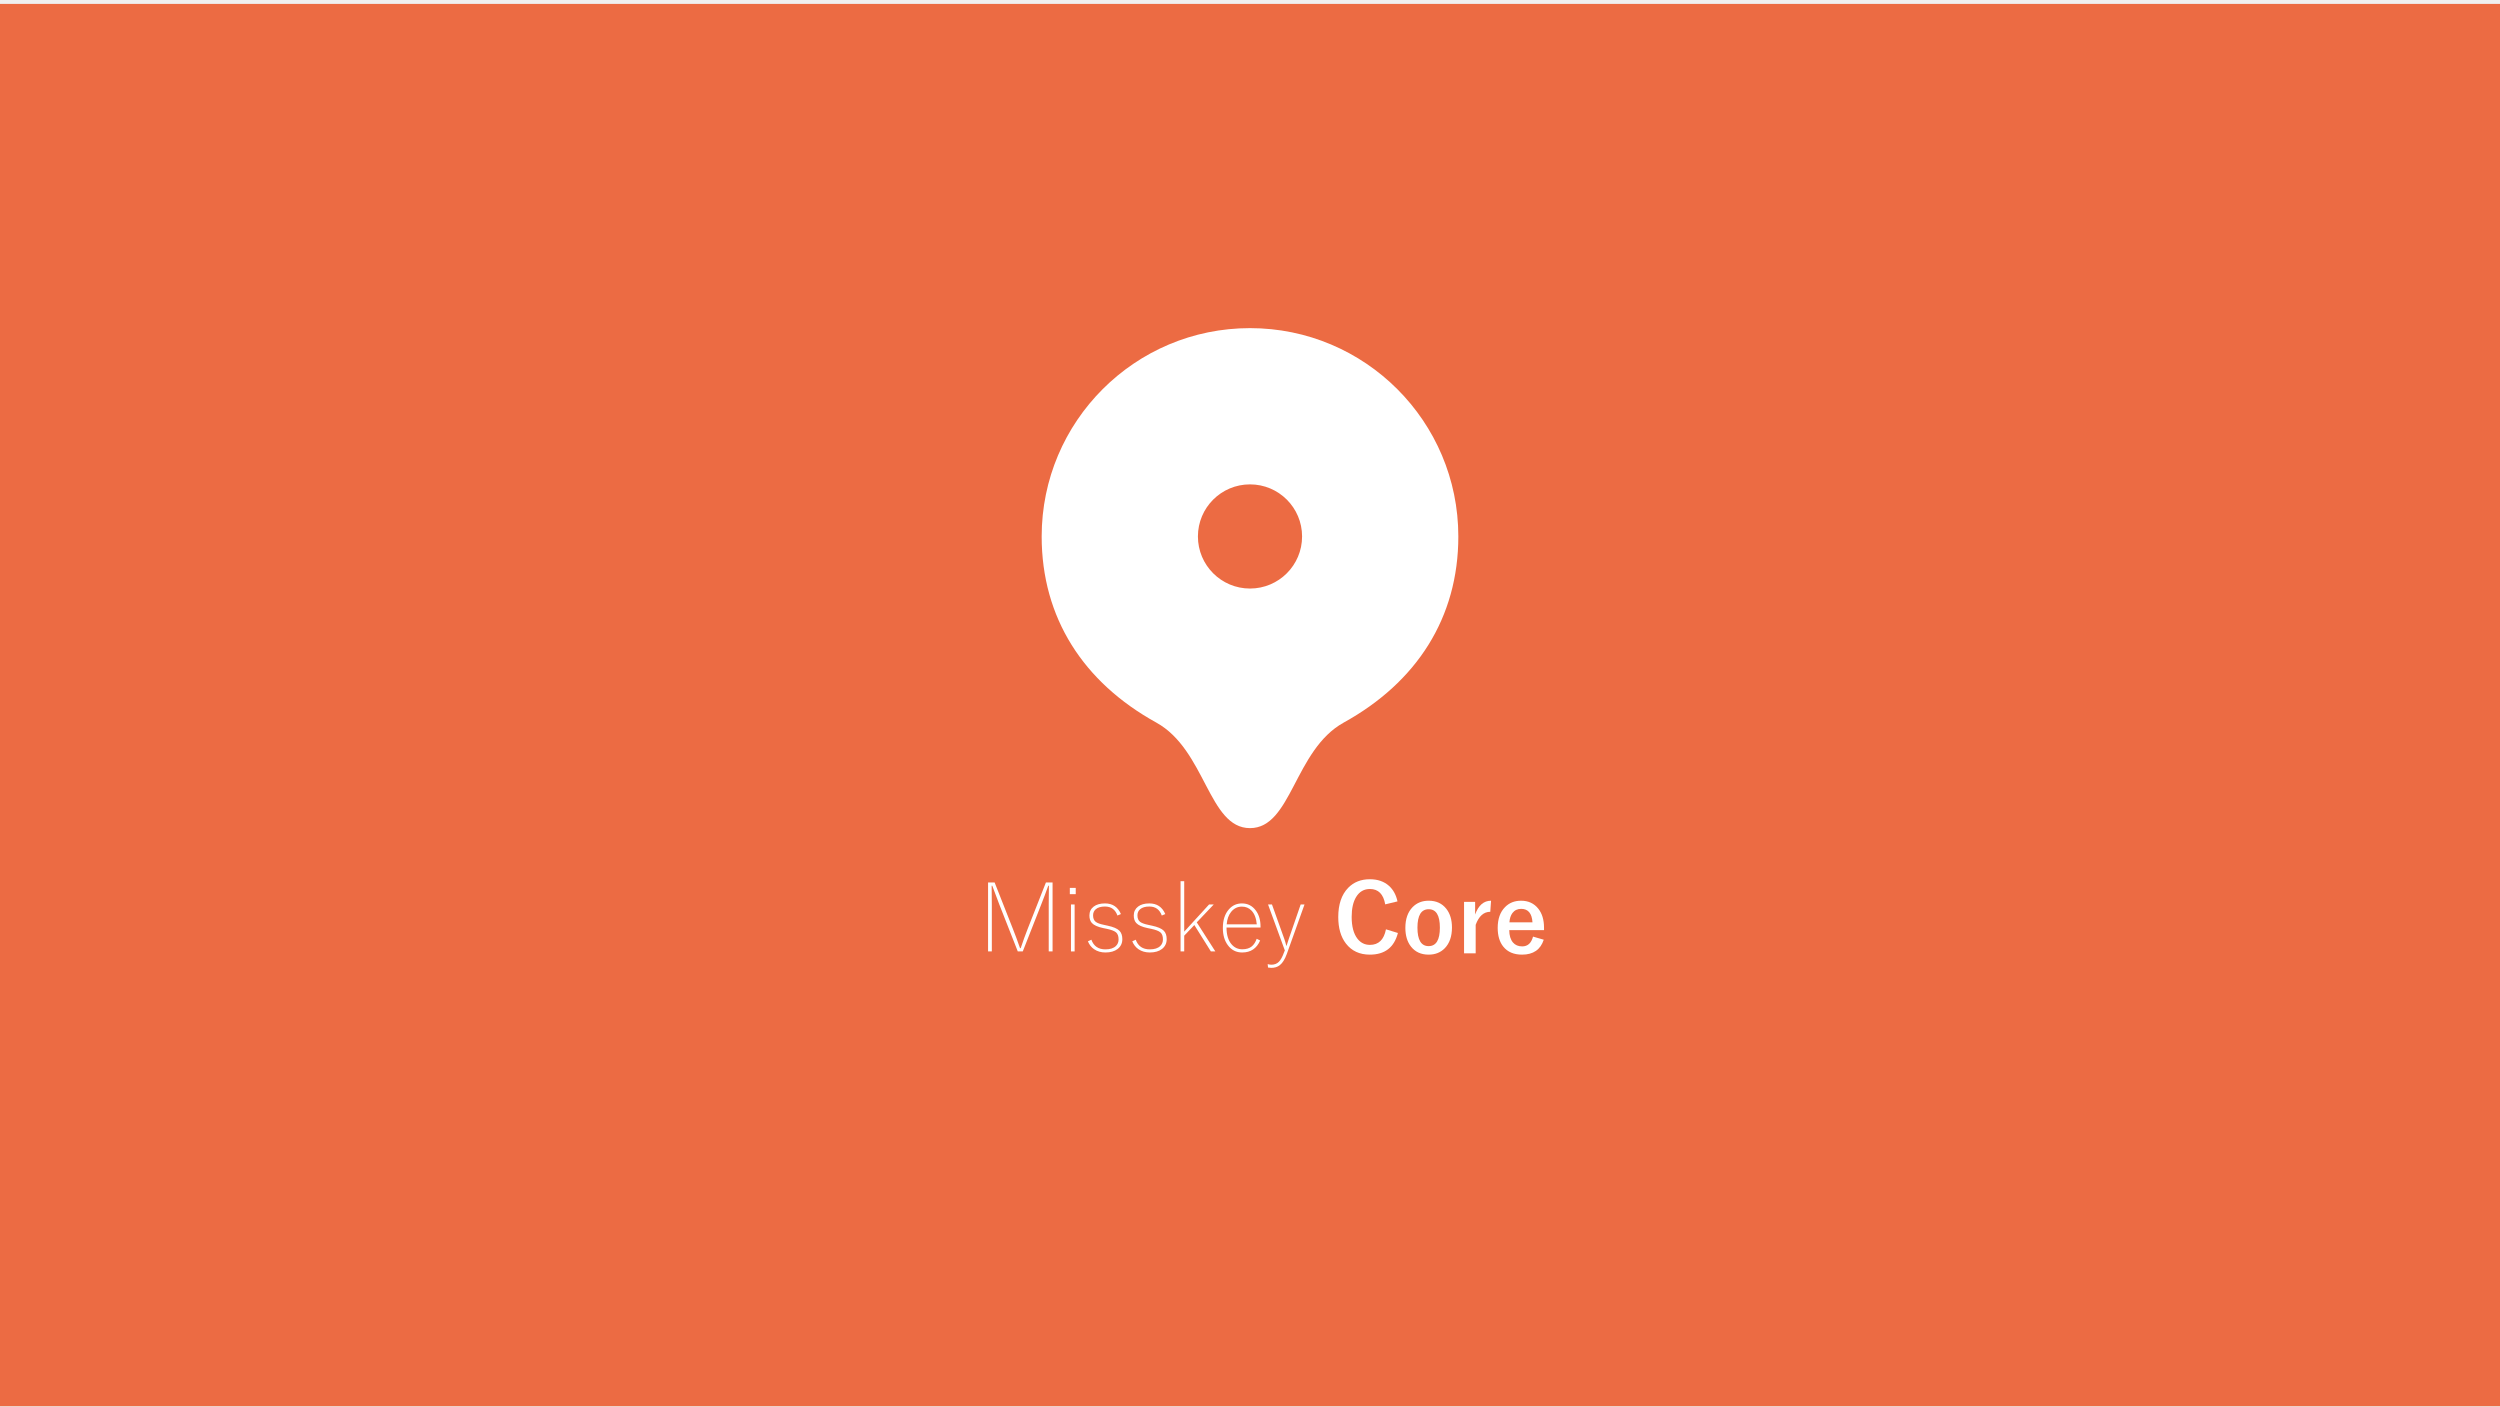
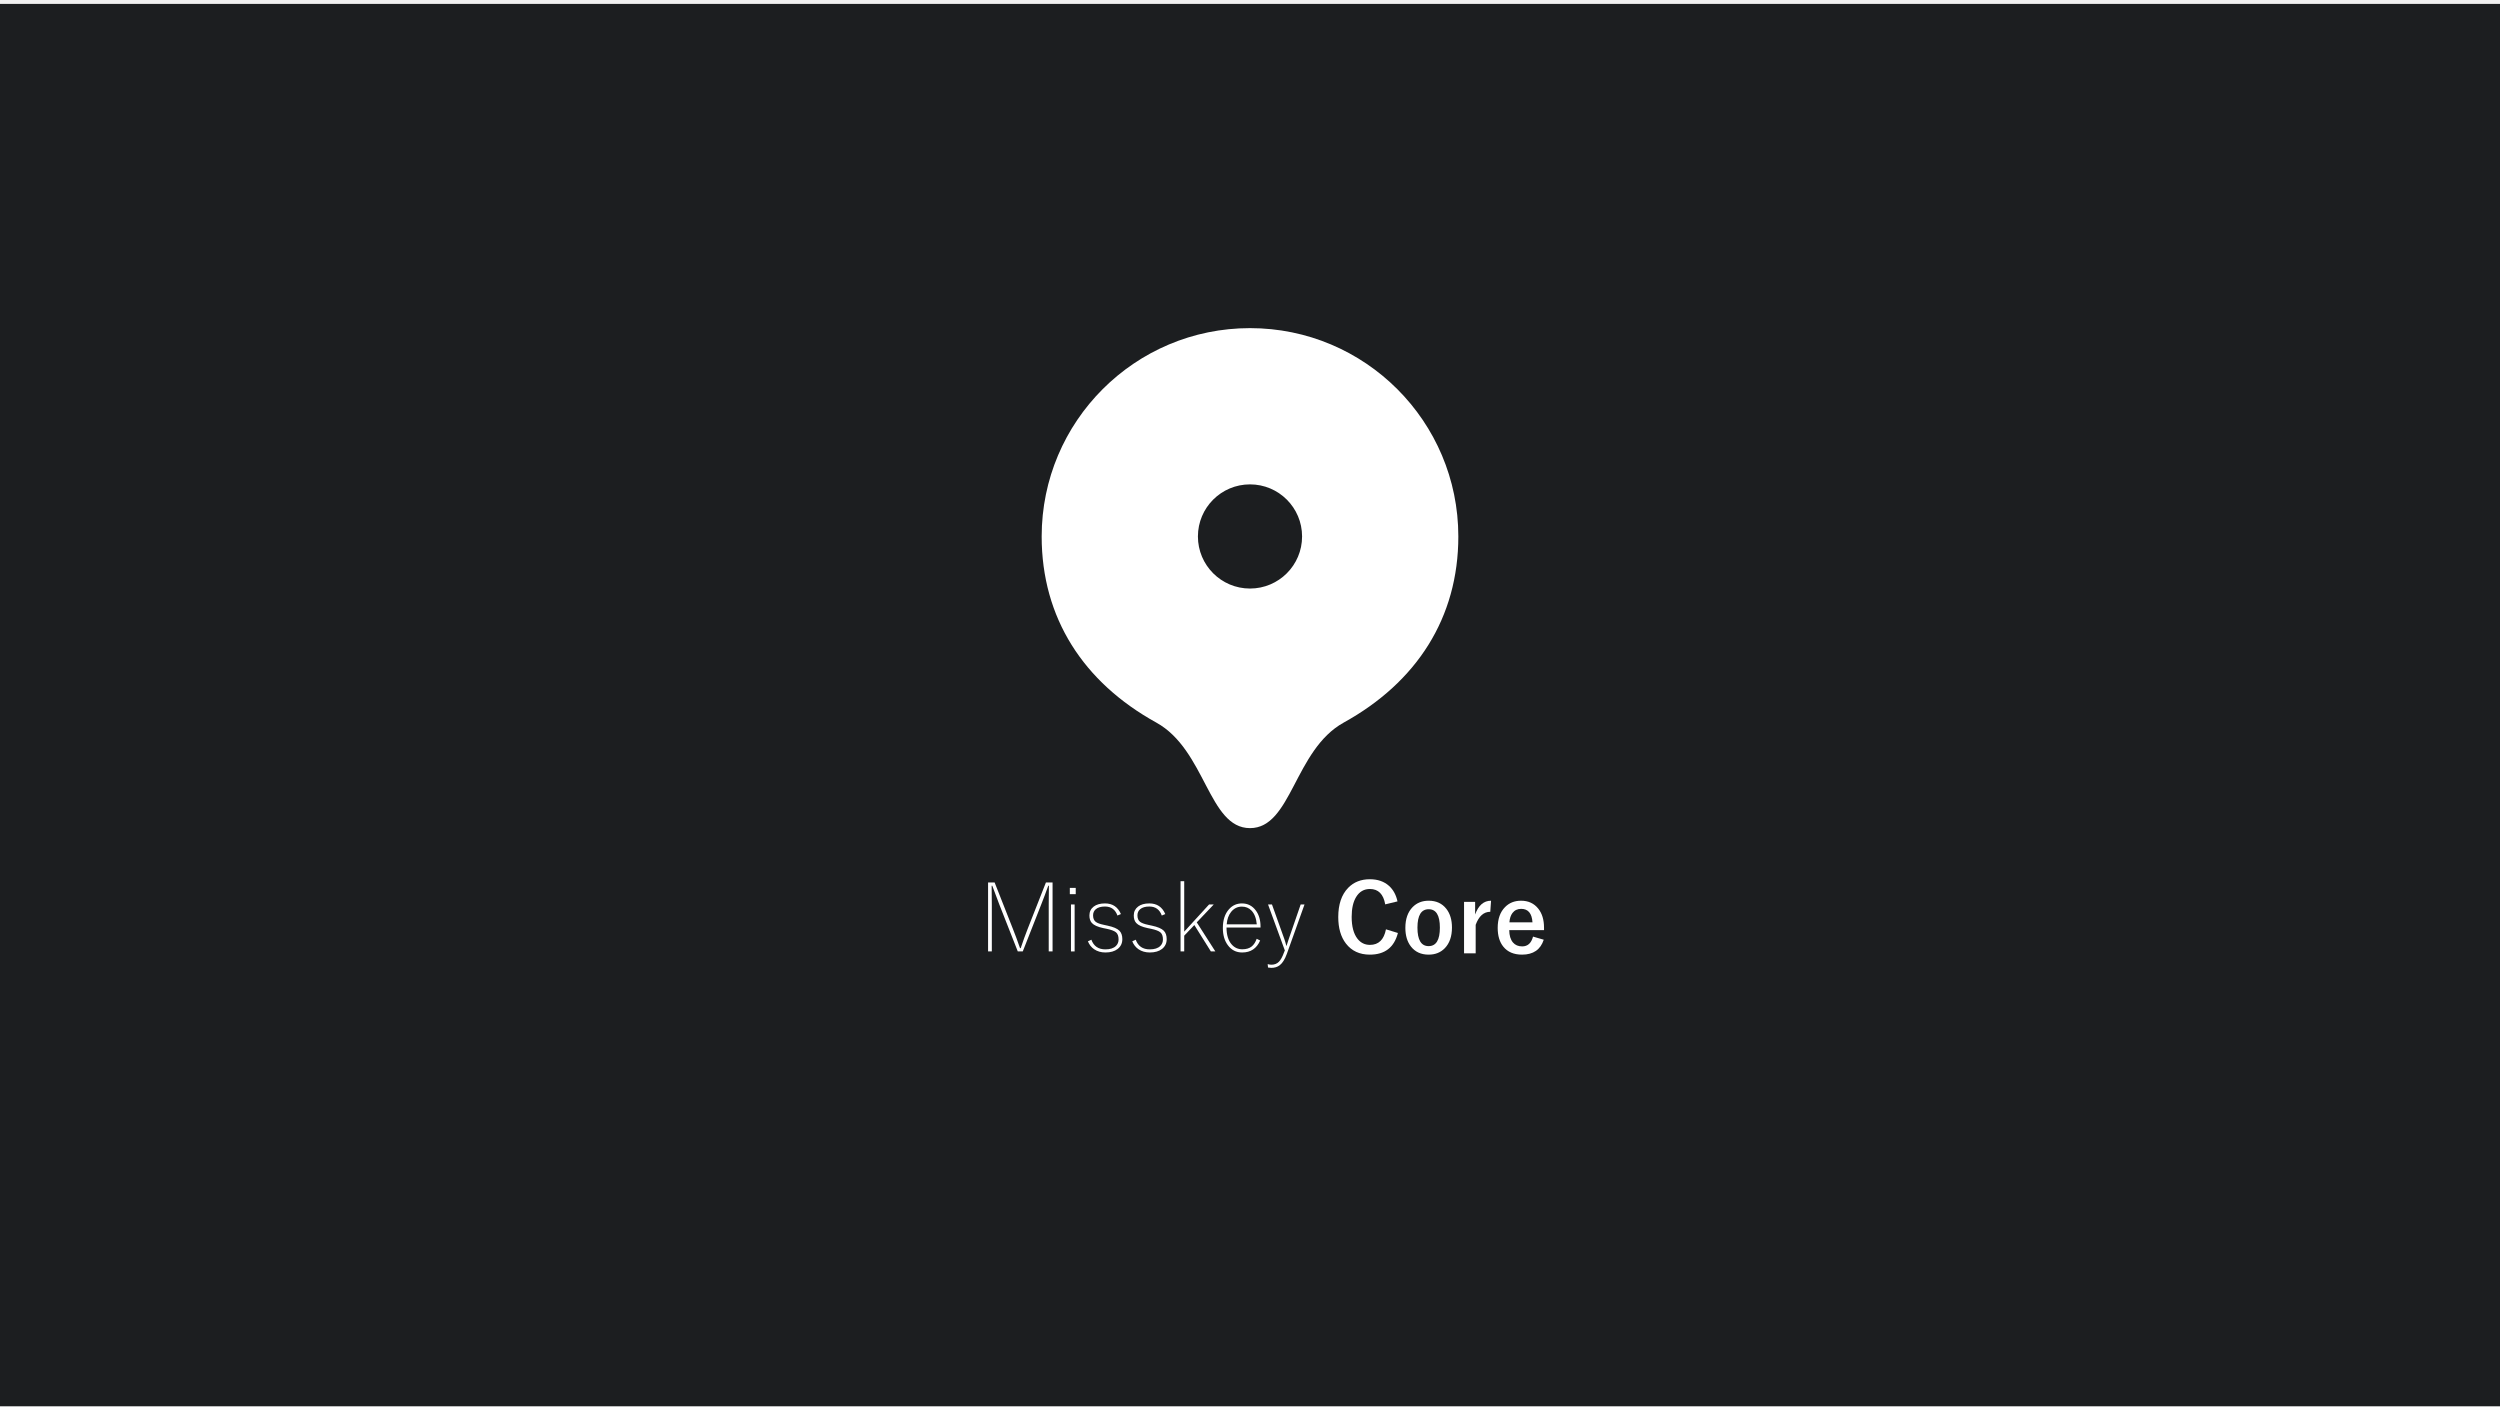
<svg xmlns="http://www.w3.org/2000/svg" version="1.1" id="Layer" x="0px" y="0px" width="1920px" height="1080px" viewBox="0 0 1920 1080" enable-background="new 0 0 1920 1080" xml:space="preserve">
-   <rect y="3" fill="#EC6B43" width="1920" height="1077" />
+   <rect y="3" fill="#1C1E20" width="1920" height="1077" />
  <path fill="#FFFFFF" d="M960,252c-88.365,0-160,71.635-160,160c0,62.469,32,112,88.004,142.924C926.074,575.945,928,636,960,636  s33.928-60.051,72-81.076c56-30.924,88-80.457,88-142.924C1120,323.635,1048.365,252,960,252z M960,452c-22.092,0-40-17.908-40-40  s17.908-40,40-40s40,17.908,40,40S982.092,452,960,452z" />
  <g>
    <path fill="#FFFFFF" d="M808.371,677.719v52.98h-2.953v-36l0.141-14.449h-0.492c-1.828,5.109-3.609,9.855-5.344,14.238   l-14.238,36.211h-3.832l-14.238-36.211c-1.898-4.852-3.68-9.598-5.344-14.238h-0.492l0.141,14.449v36h-2.883v-52.98h5.027   l14.063,35.719c1.734,4.336,3.551,9.246,5.449,14.73h0.527c1.898-5.648,3.644-10.488,5.238-14.52l14.133-35.93H808.371z" />
    <path fill="#FFFFFF" d="M826.16,681.902v4.816h-4.535v-4.816H826.16z M825.316,694.629v36.07h-2.813v-36.07H825.316z" />
    <path fill="#FFFFFF" d="M860.859,701.977l-2.672,1.16c-1.641-4.617-4.829-6.926-9.563-6.926c-3.094,0-5.449,0.691-7.066,2.074   c-1.383,1.172-2.074,2.742-2.074,4.711c0,2.25,0.668,3.902,2.004,4.957c1.218,0.938,3.352,1.723,6.398,2.355l2.742,0.598   c4.406,0.938,7.43,2.227,9.07,3.867c1.5,1.5,2.25,3.668,2.25,6.504c0,3.141-1.195,5.648-3.586,7.523   c-2.32,1.805-5.449,2.707-9.387,2.707c-3.352,0-6.246-0.832-8.684-2.496c-2.157-1.5-3.75-3.527-4.781-6.082l2.672-1.23   c1.781,4.945,5.379,7.418,10.793,7.418c3.633,0,6.328-0.879,8.086-2.637c1.336-1.313,2.004-2.977,2.004-4.992   c0-2.531-0.656-4.348-1.969-5.449c-1.289-1.078-3.656-1.98-7.102-2.707l-2.742-0.563c-4.242-0.891-7.149-2.203-8.719-3.938   c-1.243-1.383-1.863-3.293-1.863-5.73c0-2.883,1.102-5.168,3.305-6.855c2.109-1.617,4.992-2.426,8.648-2.426   C854.438,693.82,858.516,696.539,860.859,701.977z" />
    <path fill="#FFFFFF" d="M894.926,701.977l-2.672,1.16c-1.641-4.617-4.829-6.926-9.563-6.926c-3.094,0-5.449,0.691-7.066,2.074   c-1.383,1.172-2.074,2.742-2.074,4.711c0,2.25,0.668,3.902,2.004,4.957c1.218,0.938,3.352,1.723,6.398,2.355l2.742,0.598   c4.406,0.938,7.43,2.227,9.07,3.867c1.5,1.5,2.25,3.668,2.25,6.504c0,3.141-1.195,5.648-3.586,7.523   c-2.32,1.805-5.449,2.707-9.387,2.707c-3.352,0-6.246-0.832-8.684-2.496c-2.157-1.5-3.75-3.527-4.781-6.082l2.672-1.23   c1.781,4.945,5.379,7.418,10.793,7.418c3.633,0,6.328-0.879,8.086-2.637c1.336-1.313,2.004-2.977,2.004-4.992   c0-2.531-0.656-4.348-1.969-5.449c-1.289-1.078-3.656-1.98-7.102-2.707l-2.742-0.563c-4.242-0.891-7.149-2.203-8.719-3.938   c-1.243-1.383-1.863-3.293-1.863-5.73c0-2.883,1.102-5.168,3.305-6.855c2.109-1.617,4.992-2.426,8.648-2.426   C888.504,693.82,892.582,696.539,894.926,701.977z" />
    <path fill="#FFFFFF" d="M932.156,694.629l-13.043,13.746l14.273,22.324h-3.445l-12.691-20.285l-7.77,8.191v12.094h-2.813v-53.93   h2.813v38.742l19.09-20.883H932.156z" />
    <path fill="#FFFFFF" d="M968.086,712.348h-26.121c0,5.695,1.348,10.055,4.043,13.078c2.156,2.414,4.839,3.621,8.051,3.621   c3.07,0,5.507-0.738,7.313-2.215c1.57-1.289,2.824-3.234,3.762-5.836l2.672,1.301c-2.672,6.141-7.277,9.211-13.816,9.211   c-4.641,0-8.344-1.91-11.109-5.73c-2.484-3.398-3.727-7.758-3.727-13.078c0-6.094,1.57-10.898,4.711-14.414   c2.648-2.977,5.953-4.465,9.914-4.465c4.477,0,8.063,1.84,10.758,5.52c2.367,3.234,3.551,7.324,3.551,12.27V712.348z    M965.203,709.887c-0.398-4.641-1.758-8.168-4.078-10.582c-1.969-2.016-4.418-3.023-7.348-3.023c-3.352,0-6.117,1.359-8.297,4.078   c-1.946,2.438-3.071,5.613-3.375,9.527H965.203z" />
    <path fill="#FFFFFF" d="M1001.871,694.629l-13.605,38.039c-1.5,4.125-3.316,7.008-5.449,8.648   c-1.734,1.336-3.902,2.004-6.504,2.004c-0.703,0-1.523-0.082-2.461-0.246l-0.281-2.637c1.078,0.305,2.016,0.457,2.813,0.457   c2.414,0,4.359-0.762,5.836-2.285c1.383-1.406,2.648-3.703,3.797-6.891l0.738-1.793l-12.902-35.297h3.023l9.527,26.648   c0.422,1.148,0.926,2.871,1.512,5.168h0.141c0.773-2.531,1.348-4.301,1.723-5.309l9.141-26.508H1001.871z" />
    <path fill="#FFFFFF" d="M1073.273,692.273l-9.422,2.285c-1.383-7.875-5.297-11.813-11.742-11.813c-4.57,0-8.098,2.039-10.582,6.117   c-2.297,3.75-3.445,8.859-3.445,15.328c0,7.359,1.488,12.949,4.465,16.77c2.461,3.141,5.648,4.711,9.563,4.711   c6.656,0,10.758-3.984,12.305-11.953l9.176,2.813c-2.859,11.086-10.043,16.629-21.551,16.629c-7.875,0-14.004-2.848-18.387-8.543   c-3.914-5.086-5.871-11.859-5.871-20.32c0-9.727,2.531-17.203,7.594-22.43c4.289-4.406,9.844-6.609,16.664-6.609   c6.047,0,10.969,1.711,14.766,5.133C1070.039,683.32,1072.195,687.281,1073.273,692.273z" />
    <path fill="#FFFFFF" d="M1097.25,691.746c5.766,0,10.277,2.074,13.535,6.223c2.883,3.68,4.324,8.473,4.324,14.379   c0,6.82-1.852,12.129-5.555,15.926c-3.188,3.258-7.313,4.887-12.375,4.887c-5.813,0-10.336-2.074-13.57-6.223   c-2.859-3.656-4.289-8.449-4.289-14.379c0-6.797,1.863-12.105,5.59-15.926C1088.121,693.375,1092.234,691.746,1097.25,691.746z    M1097.25,698.285c-5.766,0-8.648,4.711-8.648,14.133c0,9.469,2.859,14.203,8.578,14.203c5.766,0,8.648-4.734,8.648-14.203   C1105.828,702.996,1102.969,698.285,1097.25,698.285z" />
    <path fill="#FFFFFF" d="M1145.133,691.746l-0.598,8.508c-5.039,0-8.777,3.34-11.215,10.02v21.867h-8.93v-39.516h8.508v9.703   C1135.453,695.273,1139.531,691.746,1145.133,691.746z" />
    <path fill="#FFFFFF" d="M1185.809,714.352h-26.719c0.047,4.125,1.008,7.289,2.883,9.492c1.711,1.992,4.066,2.988,7.066,2.988   c4.242,0,7.02-2.508,8.332-7.523l8.227,2.391c-2.484,7.641-8.039,11.461-16.664,11.461c-6.305,0-11.098-2.039-14.379-6.117   c-2.883-3.563-4.324-8.367-4.324-14.414c0-6.844,1.875-12.164,5.625-15.961c3.211-3.281,7.313-4.922,12.305-4.922   c5.578,0,9.984,2.027,13.219,6.082c2.953,3.68,4.43,8.566,4.43,14.66V714.352z M1176.949,708.375   c-0.445-6.914-3.328-10.371-8.648-10.371c-2.883,0-5.121,1.055-6.715,3.164c-1.359,1.805-2.145,4.207-2.355,7.207H1176.949z" />
  </g>
  <g>
</g>
  <g>
</g>
  <g>
</g>
  <g>
</g>
  <g>
</g>
  <g>
</g>
</svg>
